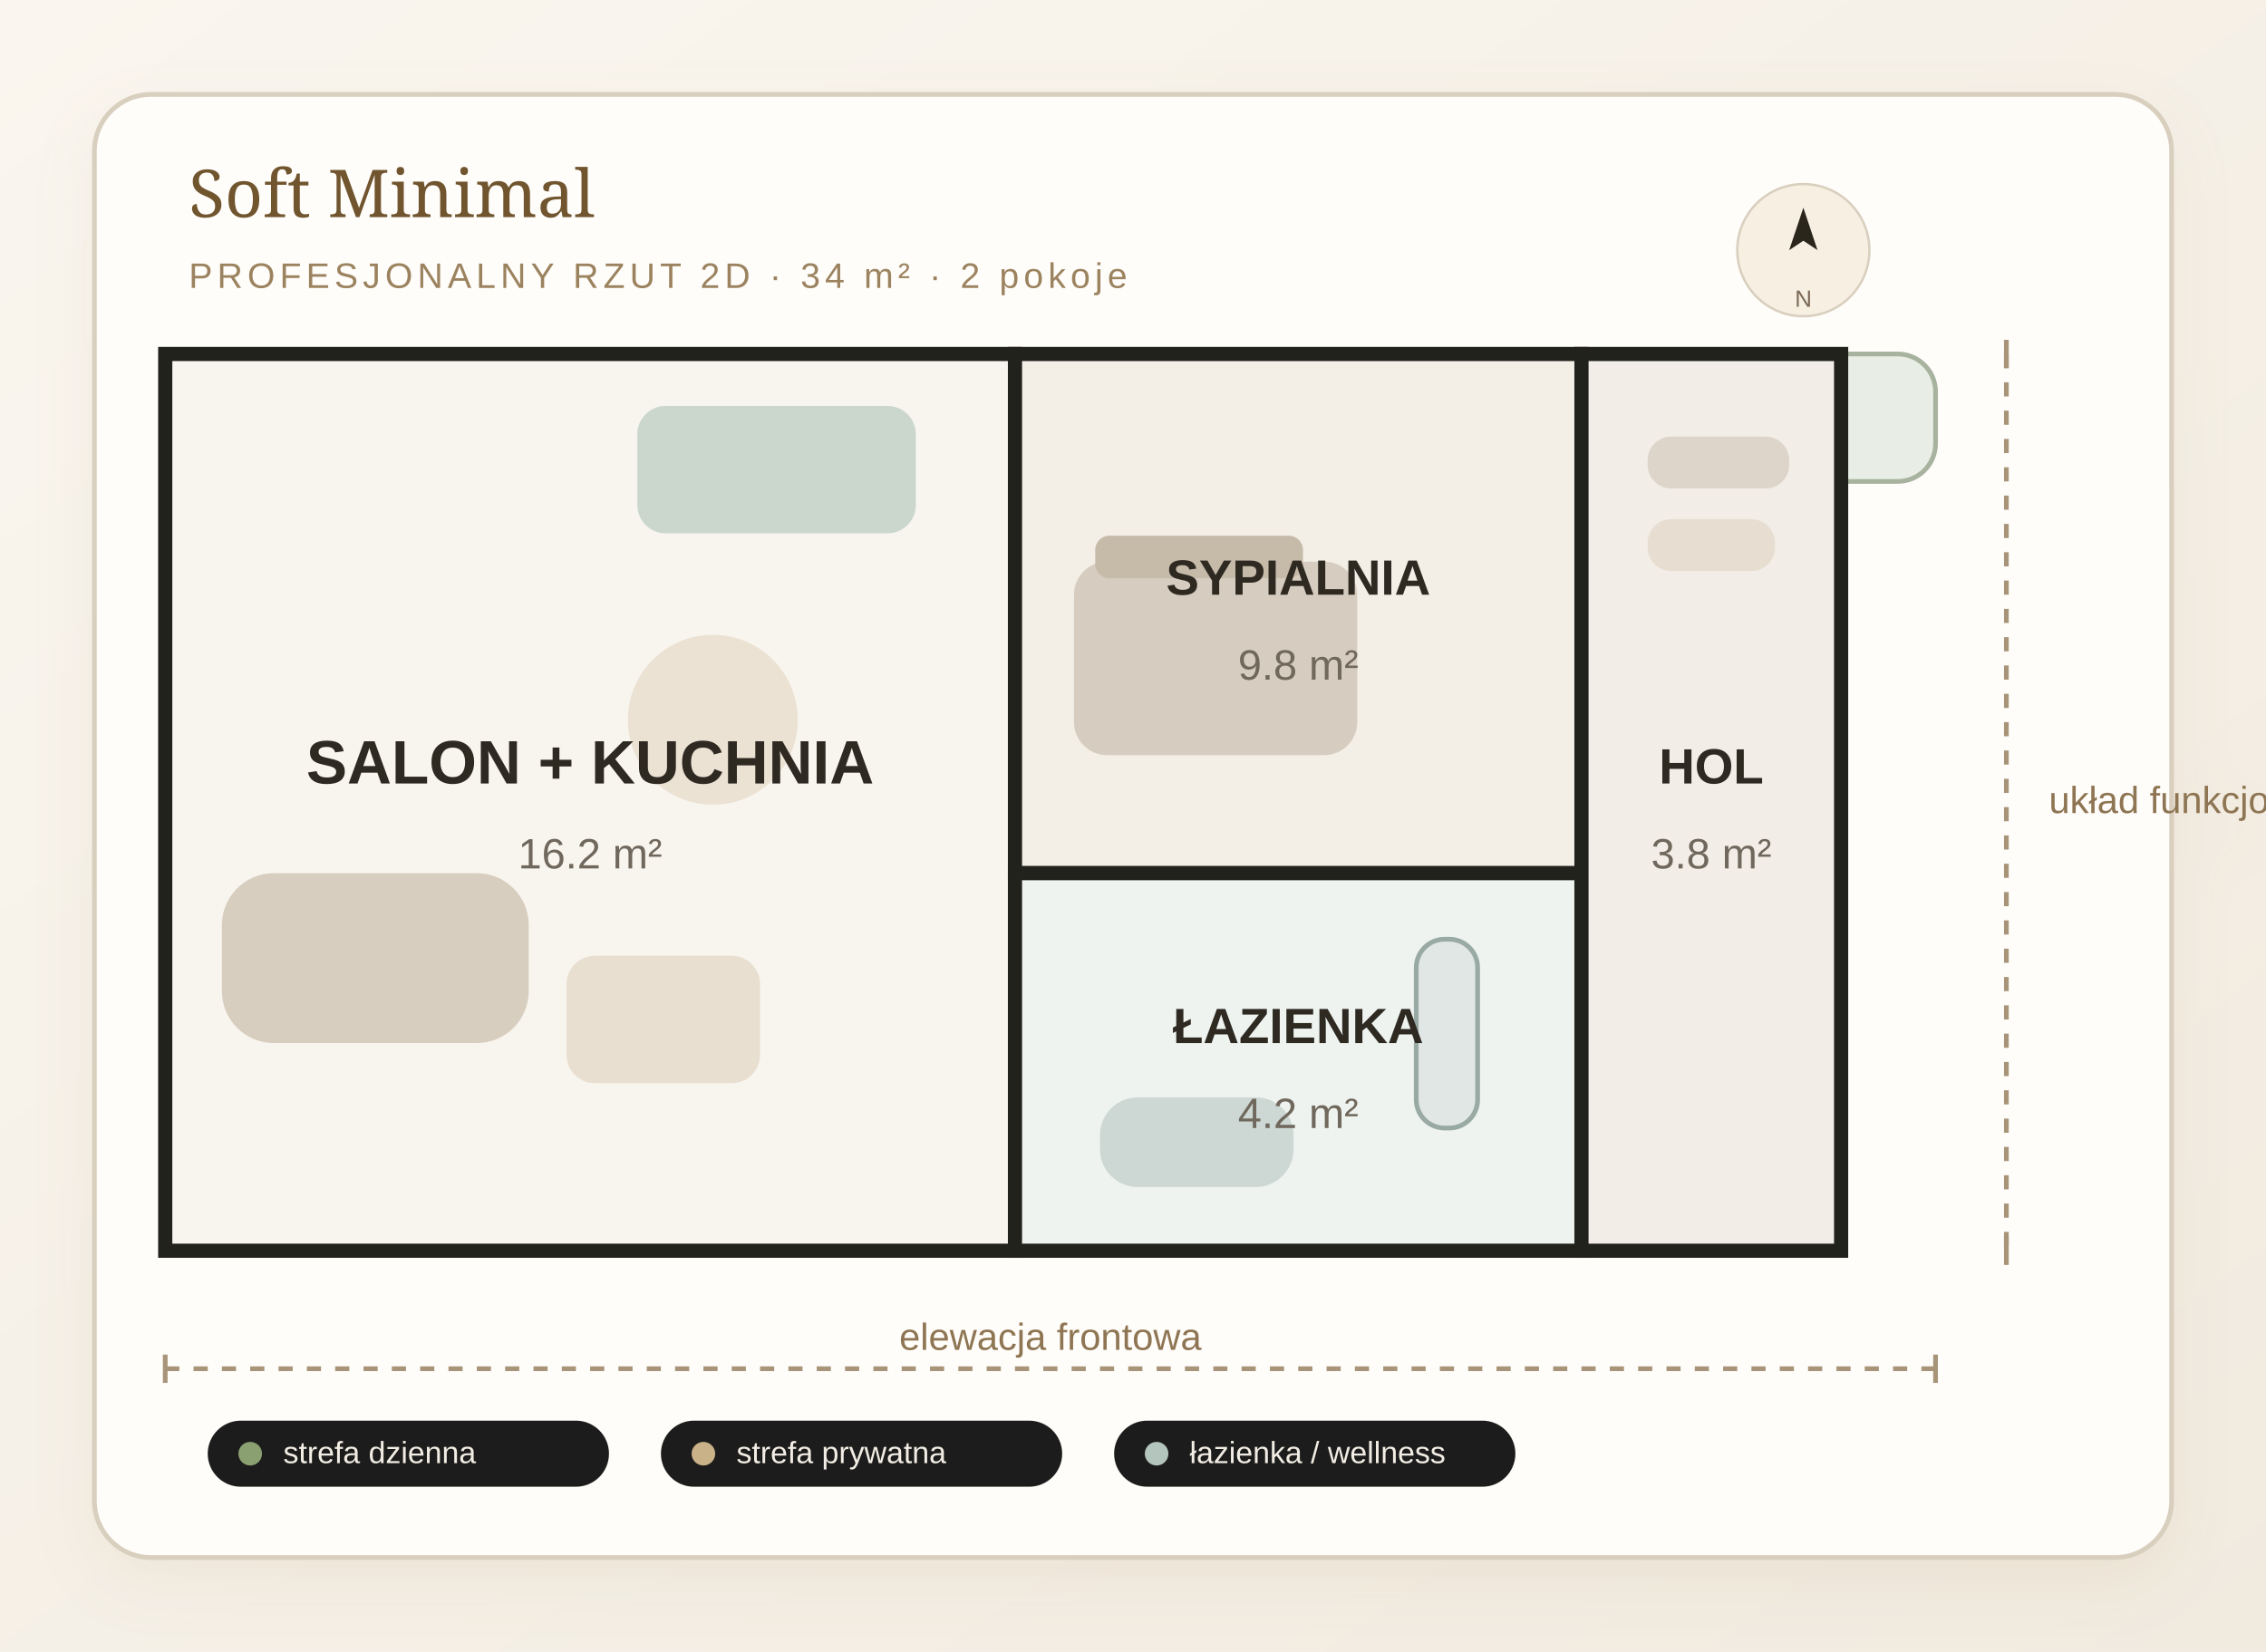
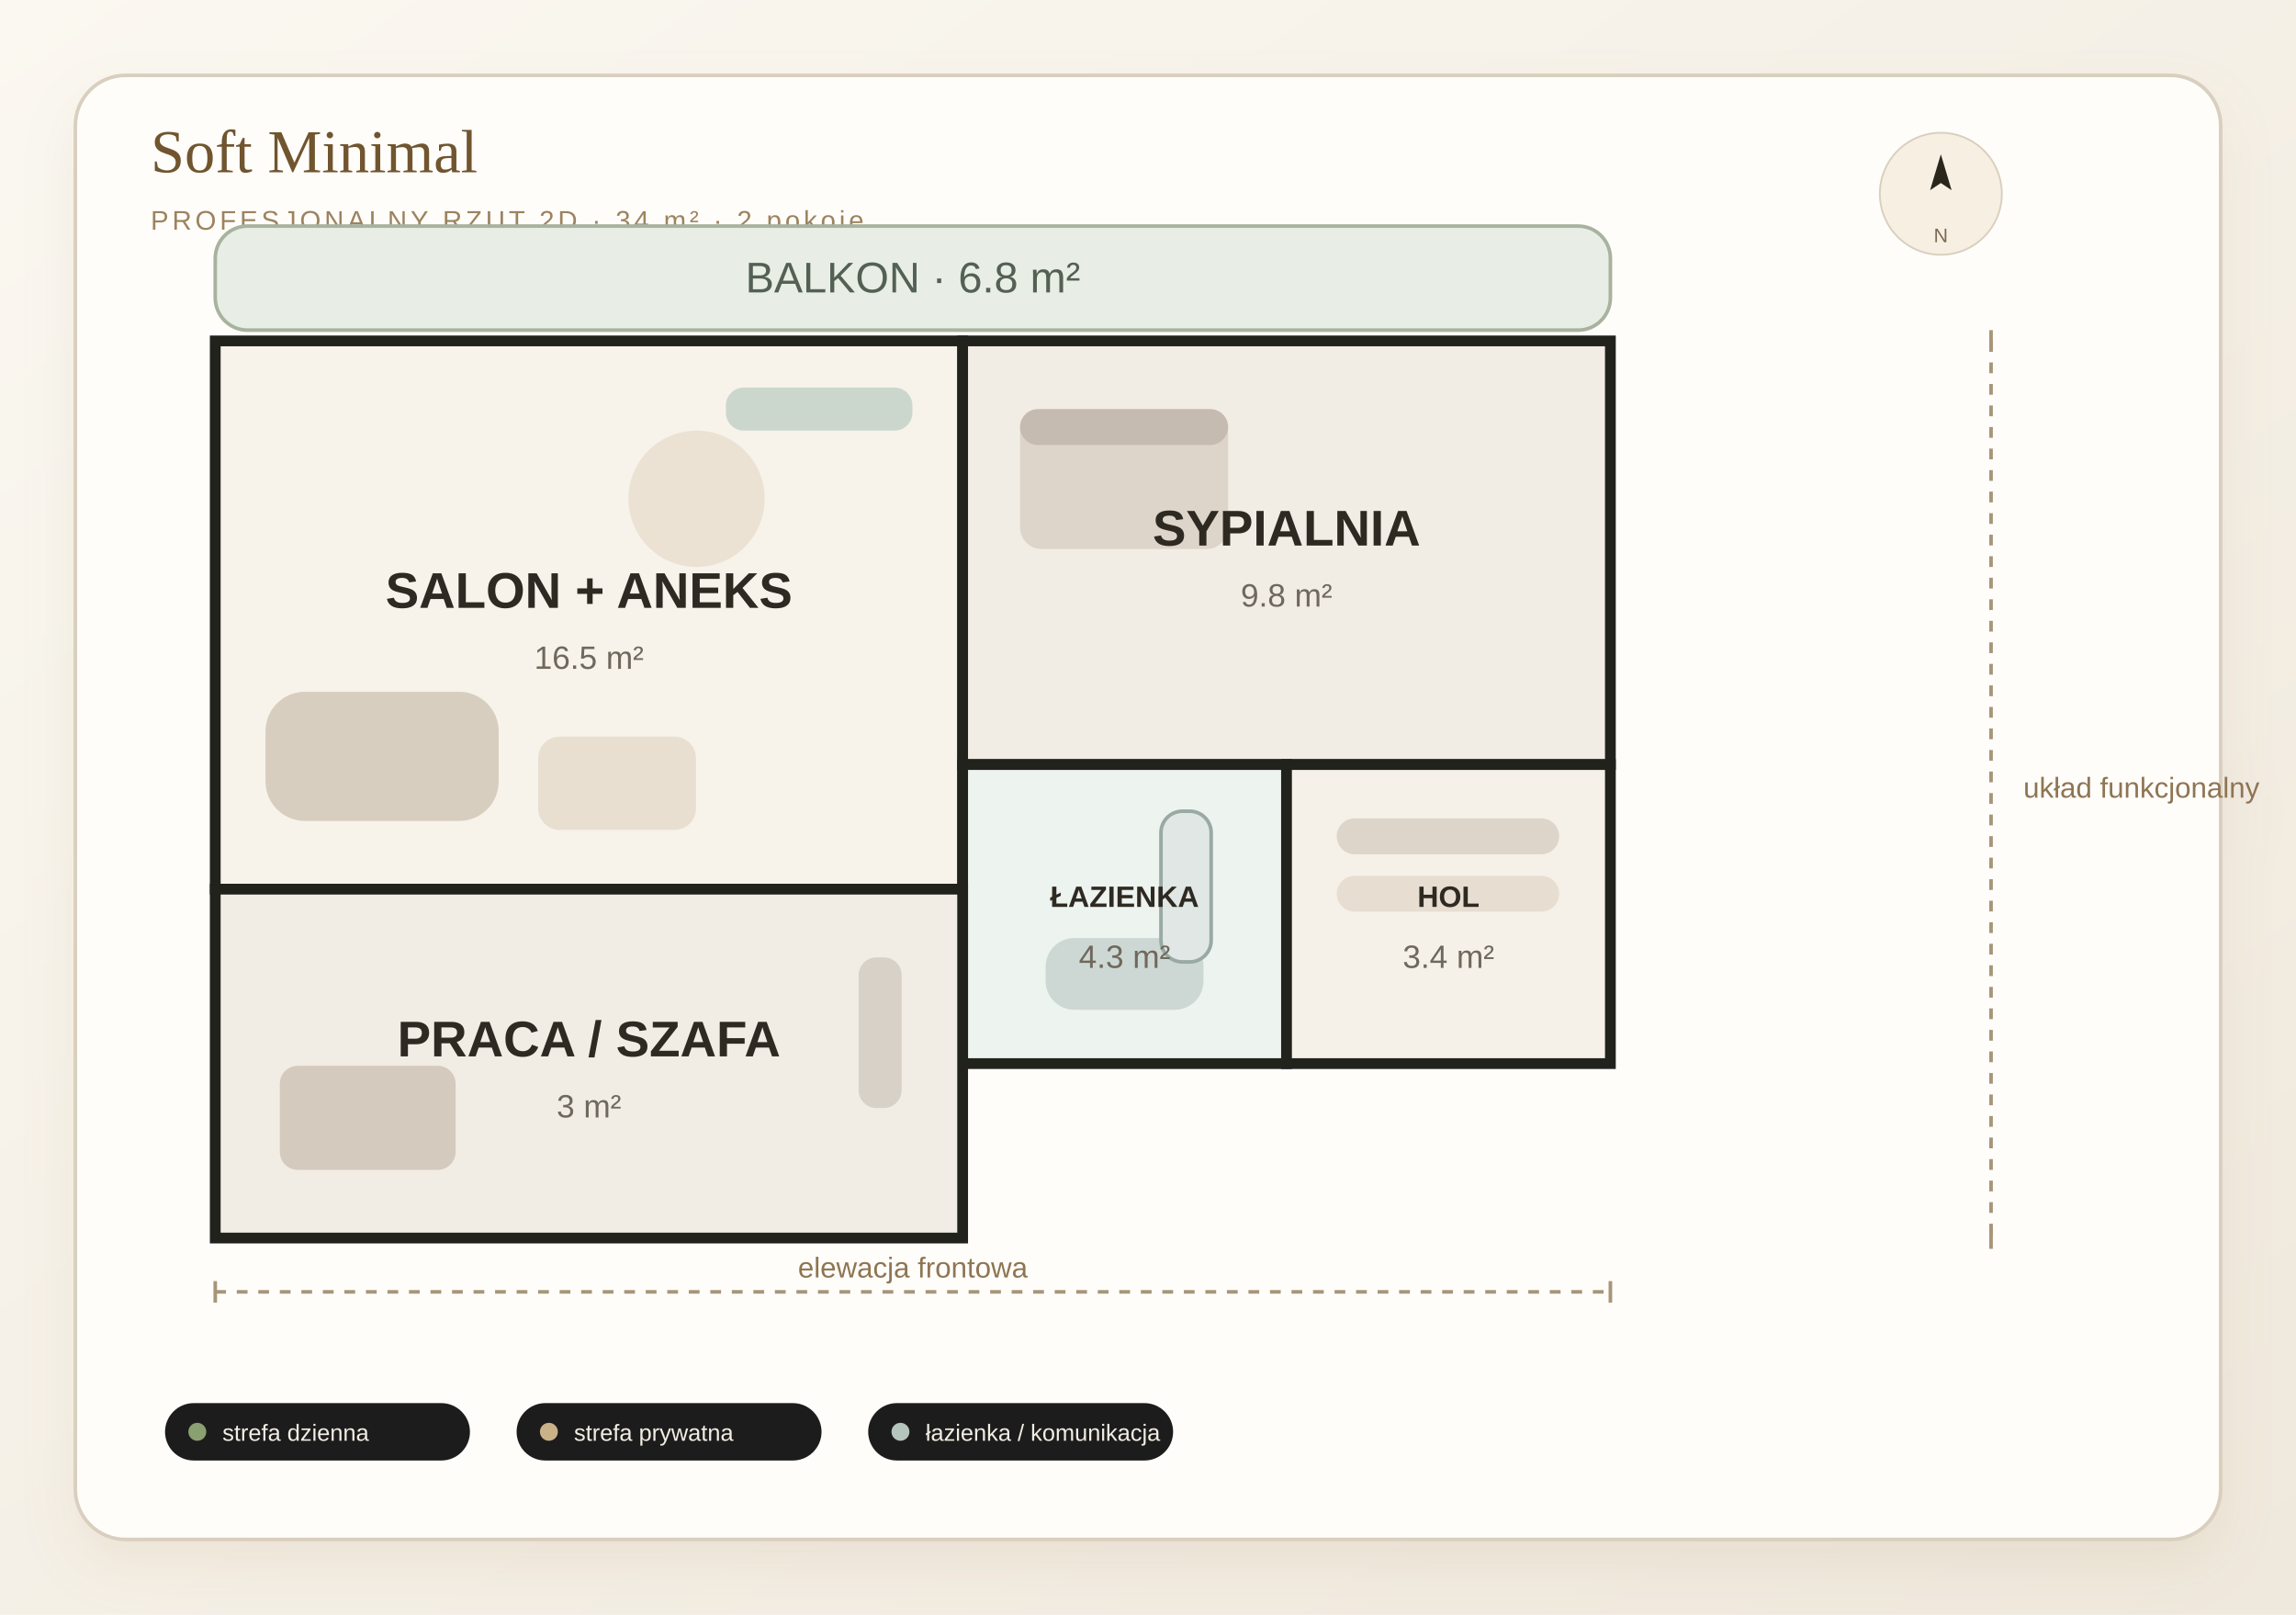
- <svg xmlns="http://www.w3.org/2000/svg" viewBox="0 0 960 700">
+ <svg xmlns="http://www.w3.org/2000/svg" viewBox="0 0 1280 900">
  <defs>
    <filter id="softShadow" x="-20%" y="-20%" width="140%" height="140%">
-       <feDropShadow dx="0" dy="10" stdDeviation="12" flood-color="#b59b74" flood-opacity="0.12" />
+       <feDropShadow dx="0" dy="14" stdDeviation="14" flood-color="#b59b74" flood-opacity="0.14" />
    </filter>
    <linearGradient id="paper" x1="0" x2="1" y1="0" y2="1">
-       <stop stop-color="#faf6ef" />
-       <stop offset="1" stop-color="#f1eadf" />
+       <stop stop-color="#fbf8f1" />
+       <stop offset="1" stop-color="#efe8dc" />
    </linearGradient>
  </defs>
  <rect width="100%" height="100%" fill="url(#paper)" />
  <g filter="url(#softShadow)">
-     <rect x="40" y="40" width="880" height="620" rx="24" fill="#fffdfa" stroke="#d9cfbe" stroke-width="2" />
-     <text x="80" y="92" font-family="Georgia" font-size="28" fill="#70552f">Soft Minimal</text>
-     <text x="80" y="122" font-family="Arial" font-size="15" letter-spacing="2" fill="#9c835f">PROFESJONALNY RZUT 2D · 34 m² · 2 pokoje</text>
-     <g transform="translate(736 78)">
-       <circle cx="28" cy="28" r="28" fill="#f6efe2" stroke="#d9cfbe" />
-       <path d="M28 10 L34 28 L28 24 L22 28 Z" fill="#29251f" />
-       <text x="28" y="52" text-anchor="middle" font-family="Arial" font-size="10" fill="#7b6a56">N</text>
+     <rect x="42" y="42" width="1196" height="816" rx="28" fill="#fffdfa" stroke="#d9cfbe" stroke-width="2" />
+     <text x="84" y="96" font-family="Georgia, 'Times New Roman', serif" font-size="34" fill="#70552f">Soft Minimal</text>
+     <text x="84" y="128" font-family="Arial, Helvetica, sans-serif" font-size="15" letter-spacing="2" fill="#9c835f">PROFESJONALNY RZUT 2D · 34 m² · 2 pokoje</text>
+     <g transform="translate(1048 74)">
+       <circle cx="34" cy="34" r="34" fill="#f6efe2" stroke="#d9cfbe" />
+       <path d="M34 12 L40 32 L34 28 L28 32 Z" fill="#29251f" />
+       <text x="34" y="61" text-anchor="middle" font-family="Arial, Helvetica, sans-serif" font-size="11" fill="#7b6a56">N</text>
    </g>
-     <rect x="70" y="150" width="750" height="54" rx="16" fill="#e8eee5" stroke="#a8b39f" stroke-width="2" />
-     <text x="445" y="184" text-anchor="middle" font-family="Arial" font-size="23" fill="#536153">BALKON · 6.8 m²</text>
+     <rect x="120" y="126" width="777.778" height="58" rx="18" fill="#e8eee5" stroke="#a8b39f" stroke-width="2" />
+     <text x="508.889" y="163" text-anchor="middle" font-family="Arial, Helvetica, sans-serif" font-size="24" font-weight="500" fill="#536153">BALKON · 6.8 m²</text>
    <g>
-       <rect x="70" y="150" width="360" height="380" fill="#f8f5ef" stroke="#23201c" stroke-width="6" />
-       <rect x="94" y="370" width="130" height="72" rx="22" fill="#d8cebf" />
-       <rect x="240" y="405" width="82" height="54" rx="12" fill="#e8dfd0" />
-       <rect x="270" y="172" width="118" height="54" rx="12" fill="#cbd7cd" />
-       <circle cx="302" cy="305" r="36" fill="#ebe2d3" />
-       <text x="250" y="332" text-anchor="middle" font-family="Arial" font-size="26" font-weight="700" fill="#2f2a24">SALON + KUCHNIA</text>
-       <text x="250" y="368" text-anchor="middle" font-family="Arial" font-size="18" fill="#6f675c">16.2 m²</text>
+       <rect x="120" y="190" width="416.667" height="305.556" fill="#f7f3eb" stroke="#23201c" stroke-width="6" />
+       <rect x="148" y="385.556" width="130" height="72" rx="22" fill="#d8cebf" />
+       <rect x="300" y="410.556" width="88" height="52" rx="12" fill="#e8dfd0" />
+       <circle cx="388.333" cy="278" r="38" fill="#ebe2d3" />
+       <rect x="404.667" y="216" width="104" height="24" rx="10" fill="#cbd7cd" />
+       <text x="328.333" y="338.778" text-anchor="middle" font-family="Arial, Helvetica, sans-serif" font-size="28" font-weight="700" fill="#2f2a24">SALON + ANEKS</text>
+       <text x="328.333" y="372.778" text-anchor="middle" font-family="Arial, Helvetica, sans-serif" font-size="18" font-weight="400" fill="#6f675c">16.5 m²</text>
    </g>
    <g>
-       <rect x="430" y="150" width="240" height="220" fill="#f3efe7" stroke="#23201c" stroke-width="6" />
-       <rect x="455" y="238" width="120" height="82" rx="14" fill="#d6ccbf" />
-       <rect x="464" y="227" width="88" height="18" rx="6" fill="#c6baa9" />
-       <text x="550" y="252" text-anchor="middle" font-family="Arial" font-size="21" font-weight="700" fill="#2f2a24">SYPIALNIA</text>
-       <text x="550" y="288" text-anchor="middle" font-family="Arial" font-size="18" fill="#6f675c">9.8 m²</text>
+       <rect x="536.667" y="190" width="361.111" height="236.111" fill="#f1ede5" stroke="#23201c" stroke-width="6" />
+       <rect x="568.667" y="228" width="116" height="78" rx="12" fill="#ddd5ca" />
+       <rect x="568.667" y="228" width="116" height="20" rx="10" fill="#c6bbb0" />
+       <text x="717.222" y="304.056" text-anchor="middle" font-family="Arial, Helvetica, sans-serif" font-size="28" font-weight="700" fill="#2f2a24">SYPIALNIA</text>
+       <text x="717.222" y="338.056" text-anchor="middle" font-family="Arial, Helvetica, sans-serif" font-size="18" font-weight="400" fill="#6f675c">9.8 m²</text>
    </g>
    <g>
-       <rect x="430" y="370" width="240" height="160" fill="#eef3ef" stroke="#23201c" stroke-width="6" />
-       <rect x="466" y="465" width="82" height="38" rx="16" fill="#cdd8d4" />
-       <rect x="600" y="398" width="26" height="80" rx="12" fill="#e0e7e5" stroke="#99a9a4" stroke-width="2" />
-       <text x="550" y="442" text-anchor="middle" font-family="Arial" font-size="21" font-weight="700" fill="#2f2a24">ŁAZIENKA</text>
-       <text x="550" y="478" text-anchor="middle" font-family="Arial" font-size="18" fill="#6f675c">4.2 m²</text>
+       <rect x="536.667" y="426.111" width="180.556" height="166.667" fill="#edf3ef" stroke="#23201c" stroke-width="6" />
+       <rect x="582.944" y="522.778" width="88" height="40" rx="16" fill="#cdd8d4" />
+       <rect x="647.222" y="452.111" width="28" height="84" rx="12" fill="#e0e7e5" stroke="#99a9a4" stroke-width="2" />
+       <text x="626.944" y="505.444" text-anchor="middle" font-family="Arial, Helvetica, sans-serif" font-size="16.414" font-weight="700" fill="#2f2a24">ŁAZIENKA</text>
+       <text x="626.944" y="539.444" text-anchor="middle" font-family="Arial, Helvetica, sans-serif" font-size="18" font-weight="400" fill="#6f675c">4.3 m²</text>
    </g>
    <g>
-       <rect x="670" y="150" width="110" height="380" fill="#f2eee7" stroke="#23201c" stroke-width="6" />
-       <rect x="698" y="185" width="60" height="22" rx="10" fill="#ddd5ca" />
-       <rect x="698" y="220" width="54" height="22" rx="10" fill="#e7ded1" />
-       <text x="725" y="332" text-anchor="middle" font-family="Arial" font-size="21" font-weight="700" fill="#2f2a24">HOL</text>
-       <text x="725" y="368" text-anchor="middle" font-family="Arial" font-size="18" fill="#6f675c">3.8 m²</text>
+       <rect x="717.222" y="426.111" width="180.556" height="166.667" fill="#f5f0e8" stroke="#23201c" stroke-width="6" />
+       <rect x="745.222" y="456.111" width="124" height="20" rx="10" fill="#ddd5ca" />
+       <rect x="745.222" y="488.111" width="124" height="20" rx="10" fill="#e7ded1" />
+       <text x="807.5" y="505.444" text-anchor="middle" font-family="Arial, Helvetica, sans-serif" font-size="16.414" font-weight="700" fill="#2f2a24">HOL</text>
+       <text x="807.5" y="539.444" text-anchor="middle" font-family="Arial, Helvetica, sans-serif" font-size="18" font-weight="400" fill="#6f675c">3.4 m²</text>
    </g>
-     <line x1="70" y1="580" x2="820" y2="580" stroke="#a89579" stroke-width="2" stroke-dasharray="6 6" />
-     <line x1="70" y1="574" x2="70" y2="586" stroke="#a89579" stroke-width="2" />
-     <line x1="820" y1="574" x2="820" y2="586" stroke="#a89579" stroke-width="2" />
-     <text x="445" y="572" text-anchor="middle" dominant-baseline="auto" font-family="Arial" font-size="16" fill="#8e7552">elewacja frontowa</text>
-     <line x1="850" y1="150" x2="850" y2="530" stroke="#a89579" stroke-width="2" stroke-dasharray="6 6" />
-     <line x1="850" y1="144" x2="850" y2="156" stroke="#a89579" stroke-width="2" />
-     <line x1="850" y1="524" x2="850" y2="536" stroke="#a89579" stroke-width="2" />
-     <text x="868" y="340" text-anchor="start" dominant-baseline="middle" font-family="Arial" font-size="16" fill="#8e7552">układ funkcjonalny</text>
-     <g transform="translate(88 602)">
-       <rect width="170" height="28" rx="14" fill="#1f1f1d" />
-       <circle cx="18" cy="14" r="5" fill="#8aa070" />
-       <text x="32" y="18" font-family="Arial" font-size="13" fill="#f2ede4">strefa dzienna</text>
+     <g>
+       <rect x="120" y="495.556" width="416.667" height="194.444" fill="#f1ede5" stroke="#23201c" stroke-width="6" />
+       <rect x="156" y="594" width="98" height="58" rx="10" fill="#d4cabd" />
+       <rect x="478.667" y="533.556" width="24" height="84" rx="10" fill="#d8d1c8" />
+       <text x="328.333" y="588.778" text-anchor="middle" font-family="Arial, Helvetica, sans-serif" font-size="28" font-weight="700" fill="#2f2a24">PRACA / SZAFA</text>
+       <text x="328.333" y="622.778" text-anchor="middle" font-family="Arial, Helvetica, sans-serif" font-size="18" font-weight="400" fill="#6f675c">3 m²</text>
    </g>
-     <g transform="translate(280 602)">
-       <rect width="170" height="28" rx="14" fill="#1f1f1d" />
-       <circle cx="18" cy="14" r="5" fill="#c9b287" />
-       <text x="32" y="18" font-family="Arial" font-size="13" fill="#f2ede4">strefa prywatna</text>
+     <line x1="120" y1="720" x2="897.778" y2="720" stroke="#a89579" stroke-width="2" stroke-dasharray="6 6" />
+     <line x1="120" y1="714" x2="120" y2="726" stroke="#a89579" stroke-width="2" />
+     <line x1="897.778" y1="714" x2="897.778" y2="726" stroke="#a89579" stroke-width="2" />
+     <text x="508.889" y="712" text-anchor="middle" font-family="Arial, Helvetica, sans-serif" font-size="16" fill="#8e7552">elewacja frontowa</text>
+     <line x1="1110" y1="190" x2="1110" y2="690" stroke="#a89579" stroke-width="2" stroke-dasharray="6 6" />
+     <line x1="1110" y1="184" x2="1110" y2="196" stroke="#a89579" stroke-width="2" />
+     <line x1="1110" y1="684" x2="1110" y2="696" stroke="#a89579" stroke-width="2" />
+     <text x="1128" y="440" dominant-baseline="middle" font-family="Arial, Helvetica, sans-serif" font-size="16" fill="#8e7552">układ funkcjonalny</text>
+     <g transform="translate(92 782)">
+       <rect width="170" height="32" rx="16" fill="#1f1f1d" />
+       <circle cx="18" cy="16" r="5" fill="#8aa070" />
+       <text x="32" y="21" font-family="Arial, Helvetica, sans-serif" font-size="13" fill="#f2ede4">strefa dzienna</text>
    </g>
-     <g transform="translate(472 602)">
-       <rect width="170" height="28" rx="14" fill="#1f1f1d" />
-       <circle cx="18" cy="14" r="5" fill="#b4c5be" />
-       <text x="32" y="18" font-family="Arial" font-size="13" fill="#f2ede4">łazienka / wellness</text>
+     <g transform="translate(288 782)">
+       <rect width="170" height="32" rx="16" fill="#1f1f1d" />
+       <circle cx="18" cy="16" r="5" fill="#c9b287" />
+       <text x="32" y="21" font-family="Arial, Helvetica, sans-serif" font-size="13" fill="#f2ede4">strefa prywatna</text>
+     </g>
+     <g transform="translate(484 782)">
+       <rect width="170" height="32" rx="16" fill="#1f1f1d" />
+       <circle cx="18" cy="16" r="5" fill="#b4c5be" />
+       <text x="32" y="21" font-family="Arial, Helvetica, sans-serif" font-size="13" fill="#f2ede4">łazienka / komunikacja</text>
    </g>
  </g>
</svg>
